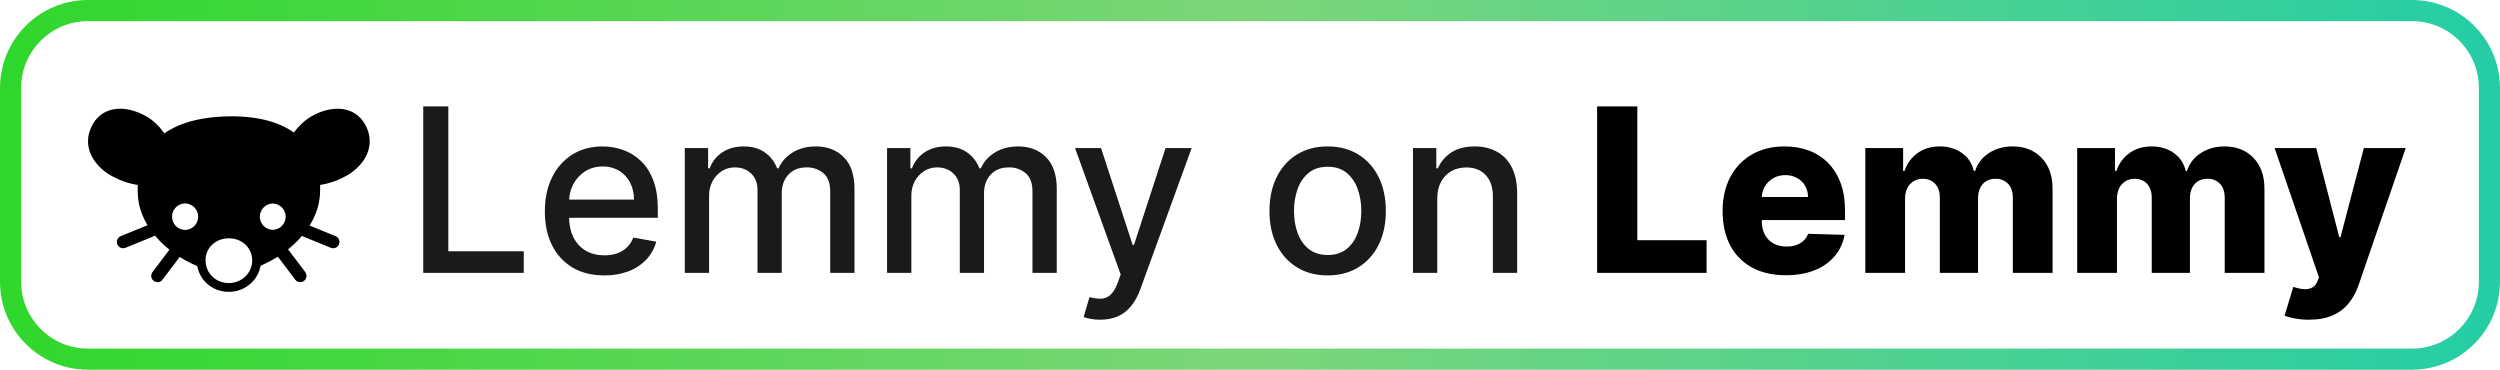
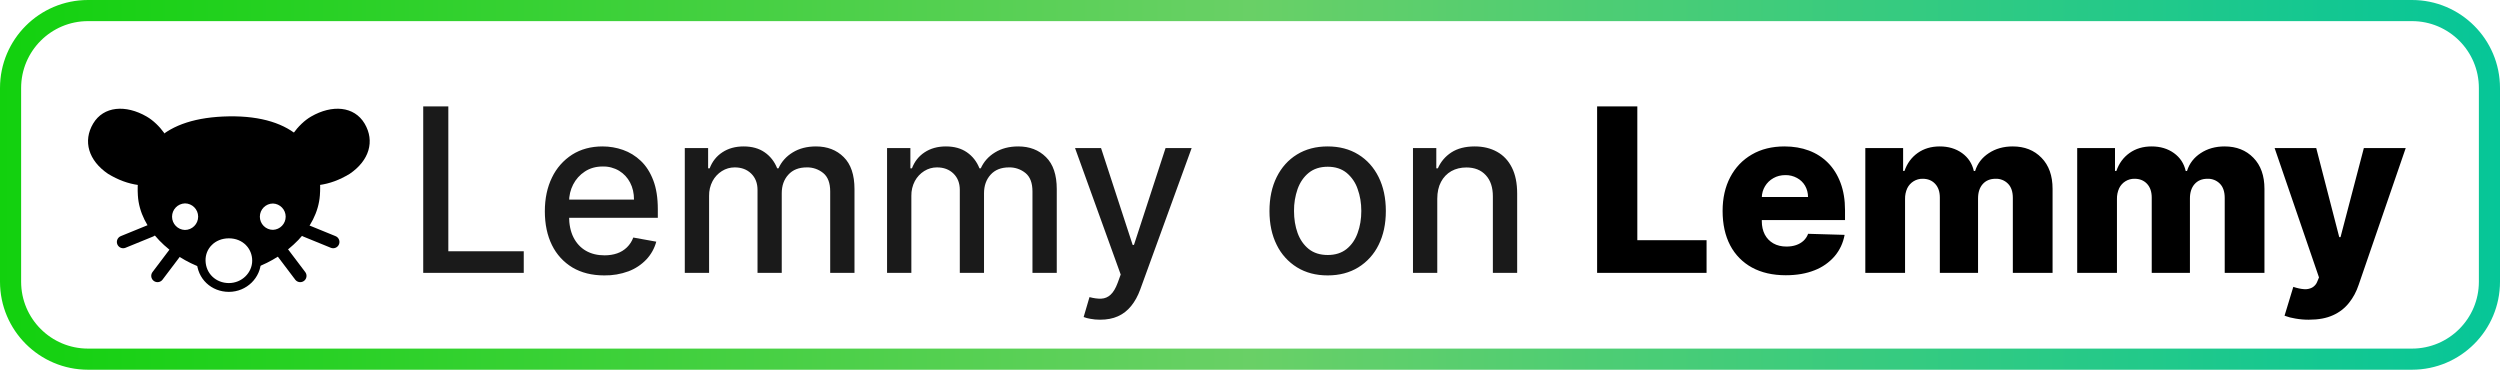
<svg xmlns="http://www.w3.org/2000/svg" width="142" height="21" fill="none" viewBox="0 0 142 21">
  <rect width="142" height="21" fill="currentColor" class="fill" rx="5" />
-   <rect width="140.8" height="19.8" x=".6" y=".6" stroke="url(#paint0_linear_2035_39)" stroke-opacity=".88" stroke-width="1.2" rx="4.4" />
+   <rect width="140.8" height="19.8" x=".6" y=".6" stroke="url(#paint0_linear_2035_39)" stroke-width="1.2" rx="4.4" />
  <g clip-path="url(#clip0_2035_39)">
    <path fill="currentColor" d="M16.66 7.573c.274-.382.632-.735 1.01-.953 1.191-.688 2.449-.594 3.04.4.59.996.267 2.1-.852 2.857-.571.344-1.125.553-1.737.635M9.34 7.572c-.274-.381-.632-.734-1.01-.952-1.191-.688-2.449-.594-3.04.4-.59.996-.267 2.1.852 2.857.571.344 1.125.553 1.737.635" class="base" />
    <path fill="currentColor" d="M13 6.609c-3.727.06-5.33 1.833-5.169 4.493.119 1.953 1.924 3.505 3.656 4.118a1.617 1.617 0 0 1-.062-.407c-.02-.829.64-1.526 1.575-1.526.935 0 1.577.698 1.575 1.52 0 .137-.02.27-.056.397 1.72-.625 3.501-2.17 3.65-4.102.205-2.677-1.442-4.554-5.169-4.493Zm-2.5 4.943a.755.755 0 0 1 0 1.51.755.755 0 0 1 0-1.509Zm5.006.008a.748.748 0 0 1 0 1.495.746.746 0 0 1-.746-.747c0-.413.333-.748.746-.748Z" class="base" />
    <path stroke="currentColor" stroke-linecap="round" stroke-width=".714" d="m9.922 14.379-.975 1.29m7.131-1.29.975 1.29m-8.49-2.566-1.568.64m10.361-.64 1.568.64" class="base" />
    <path stroke="currentColor" stroke-linecap="round" stroke-linejoin="round" stroke-width=".5" d="M13 13.287c-.935 0-1.596.697-1.575 1.526.022.88.716 1.515 1.575 1.515.877 0 1.573-.698 1.575-1.52.002-.823-.64-1.521-1.575-1.521Z" class="base" />
  </g>
  <path fill="currentColor" d="M24.039 15.5V6.045h1.426v8.227h4.284V15.5h-5.71Zm10.283.143c-.699 0-1.3-.15-1.805-.448a3.037 3.037 0 0 1-1.164-1.27c-.27-.547-.406-1.189-.406-1.924 0-.727.136-1.367.407-1.92a3.155 3.155 0 0 1 1.144-1.298c.493-.31 1.068-.466 1.727-.466.4 0 .788.066 1.163.198.376.133.713.34 1.011.623.299.284.534.651.707 1.104.172.45.258.995.258 1.639v.489h-5.637v-1.034h4.284c0-.363-.073-.685-.221-.965a1.675 1.675 0 0 0-.623-.67 1.741 1.741 0 0 0-.933-.244c-.388 0-.726.095-1.015.286a1.92 1.92 0 0 0-.665.739c-.154.302-.231.63-.231.983v.808c0 .474.083.877.25 1.21.169.332.404.586.706.761.301.173.654.259 1.057.259.261 0 .5-.037.715-.111a1.484 1.484 0 0 0 .919-.9l1.306.235a2.366 2.366 0 0 1-.563 1.011 2.73 2.73 0 0 1-1.01.67 3.784 3.784 0 0 1-1.381.235Zm4.574-.143V8.41h1.325v1.153h.087c.148-.39.39-.695.725-.914.336-.221.737-.332 1.205-.332.474 0 .871.11 1.191.332.323.222.562.526.716.914h.073c.17-.378.439-.68.808-.905.37-.227.81-.341 1.32-.341.644 0 1.169.201 1.575.605.41.403.614 1.01.614 1.823V15.5h-1.38v-4.626c0-.48-.131-.828-.393-1.043a1.427 1.427 0 0 0-.937-.323c-.45 0-.799.138-1.048.415-.25.274-.374.627-.374 1.057v4.52h-1.376v-4.713c0-.385-.12-.694-.36-.928-.24-.234-.552-.351-.937-.351-.261 0-.503.07-.725.208a1.524 1.524 0 0 0-.53.567 1.74 1.74 0 0 0-.199.845V15.5h-1.38Zm11.489 0V8.41h1.325v1.153h.088c.147-.39.389-.695.724-.914.336-.221.738-.332 1.205-.332.474 0 .871.11 1.191.332.324.222.562.526.716.914h.074c.169-.378.438-.68.808-.905.369-.227.809-.341 1.32-.341.643 0 1.168.201 1.574.605.41.403.614 1.01.614 1.823V15.5h-1.38v-4.626c0-.48-.131-.828-.393-1.043a1.427 1.427 0 0 0-.937-.323c-.45 0-.798.138-1.048.415-.249.274-.374.627-.374 1.057v4.52h-1.375v-4.713c0-.385-.12-.694-.36-.928-.24-.234-.553-.351-.938-.351-.261 0-.503.07-.724.208a1.524 1.524 0 0 0-.531.567 1.738 1.738 0 0 0-.199.845V15.5h-1.38Zm12.108 2.66c-.206 0-.394-.018-.563-.052a1.77 1.77 0 0 1-.379-.101l.332-1.131c.253.067.477.097.674.087a.807.807 0 0 0 .522-.221c.154-.139.29-.365.406-.679l.171-.47-2.594-7.184h1.477l1.796 5.503h.074l1.795-5.503h1.482l-2.922 8.037c-.135.37-.308.682-.517.938-.21.258-.459.452-.748.581-.29.13-.625.194-1.006.194Zm12.918-2.517c-.665 0-1.245-.152-1.74-.457a3.082 3.082 0 0 1-1.155-1.279c-.274-.547-.41-1.188-.41-1.92 0-.736.136-1.379.41-1.93.274-.55.659-.979 1.154-1.283.496-.305 1.076-.457 1.74-.457.666 0 1.246.152 1.741.457.496.304.88.732 1.154 1.283.274.551.411 1.194.411 1.93 0 .732-.137 1.373-.41 1.92a3.082 3.082 0 0 1-1.155 1.28c-.495.304-1.075.456-1.74.456Zm.004-1.159c.431 0 .788-.114 1.072-.341.283-.228.492-.531.627-.91.139-.378.208-.795.208-1.25 0-.453-.07-.869-.208-1.247a2.03 2.03 0 0 0-.627-.919c-.284-.23-.64-.346-1.072-.346-.434 0-.794.115-1.08.346-.283.23-.494.537-.632.919a3.674 3.674 0 0 0-.203 1.246c0 .456.067.873.203 1.251.138.379.35.682.632.91.286.227.647.341 1.08.341Zm6.222-3.194v4.21h-1.38V8.41h1.325v1.153h.088c.163-.375.418-.677.766-.905.35-.227.792-.341 1.325-.341.483 0 .906.101 1.27.304.363.2.644.499.844.896.2.397.3.888.3 1.473v4.51h-1.38v-4.344c0-.514-.134-.916-.402-1.205-.267-.292-.635-.439-1.103-.439-.32 0-.605.07-.854.208a1.494 1.494 0 0 0-.586.61c-.142.264-.213.584-.213.96Z" class="tagline" />
  <path fill="currentColor" d="M90.716 15.5V6.045H93v7.6h3.933V15.5h-6.218Zm10.716.134c-.742 0-1.382-.146-1.92-.439a3.033 3.033 0 0 1-1.238-1.26c-.286-.548-.43-1.199-.43-1.953 0-.732.145-1.372.434-1.92.29-.551.698-.979 1.224-1.284.526-.307 1.146-.461 1.86-.461.505 0 .967.078 1.385.235.419.157.78.39 1.085.697.305.308.542.688.711 1.14.169.45.254.965.254 1.547v.563h-6.163v-1.31h4.062a1.279 1.279 0 0 0-.17-.643 1.167 1.167 0 0 0-.457-.438 1.32 1.32 0 0 0-.661-.162c-.252 0-.478.057-.678.171a1.282 1.282 0 0 0-.66 1.108v1.334c0 .29.057.543.17.762.114.216.276.383.485.503.209.12.459.18.748.18.2 0 .382-.027.545-.083.163-.055.303-.137.42-.244.117-.108.205-.24.263-.397l2.073.06c-.086.464-.276.869-.568 1.214a2.873 2.873 0 0 1-1.14.798c-.471.188-1.016.282-1.634.282Zm4.518-.134V8.41h2.147v1.3h.078c.148-.43.397-.77.748-1.02.351-.249.769-.373 1.256-.373.492 0 .914.126 1.265.378.35.253.573.591.669 1.016h.074c.132-.422.391-.759.775-1.011.385-.256.839-.383 1.362-.383.671 0 1.216.215 1.634.646.419.428.628 1.016.628 1.764V15.5h-2.257v-4.256c0-.354-.091-.624-.273-.808a.938.938 0 0 0-.706-.282c-.311 0-.555.102-.734.305-.175.2-.263.47-.263.808V15.5h-2.17v-4.28c0-.329-.089-.589-.268-.78-.178-.19-.413-.286-.706-.286a.956.956 0 0 0-.877.54 1.391 1.391 0 0 0-.125.61V15.5h-2.257Zm12.035 0V8.41h2.147v1.3h.078c.148-.43.397-.77.748-1.02.351-.249.769-.373 1.256-.373.492 0 .914.126 1.265.378.351.253.574.591.669 1.016h.074c.132-.422.391-.759.775-1.011.385-.256.839-.383 1.362-.383.671 0 1.216.215 1.635.646.418.428.627 1.016.627 1.764V15.5h-2.257v-4.256c0-.354-.091-.624-.272-.808a.94.94 0 0 0-.707-.282c-.311 0-.555.102-.734.305-.175.2-.263.47-.263.808V15.5h-2.17v-4.28c0-.329-.089-.589-.267-.78-.179-.19-.414-.286-.707-.286a.95.95 0 0 0-.877.54 1.391 1.391 0 0 0-.124.61V15.5h-2.258Zm13.162 2.66a4.35 4.35 0 0 1-.767-.066 3.091 3.091 0 0 1-.618-.161l.498-1.639c.222.074.422.117.6.13a.84.84 0 0 0 .467-.088.664.664 0 0 0 .304-.365l.088-.213-2.521-7.349h2.364l1.307 5.06h.073l1.325-5.06h2.378l-2.673 7.77c-.129.387-.312.729-.549 1.024a2.393 2.393 0 0 1-.91.702c-.369.17-.825.254-1.366.254Z" class="base" />
  <defs>
    <linearGradient id="paint0_linear_2035_39" x1="0" x2="142" y1="10.5" y2="10.5" gradientUnits="userSpaceOnUse">
      <stop stop-color="#12D10E" />
      <stop offset=".5" stop-color="#69D066" />
      <stop offset="1" stop-color="#06C698" />
    </linearGradient>
    <clipPath id="clip0_2035_39">
      <path fill="currentColor" d="M5 3h16v16H5z" class="base" />
    </clipPath>
  </defs>
  <style>.fill{color:#fff}.base{color:#000}.tagline{color:#1a1a1a}@media (prefers-color-scheme:dark){.fill{color:#000}.base{color:#fff}.tagline{color:#e8e8e8}}</style>
</svg>
